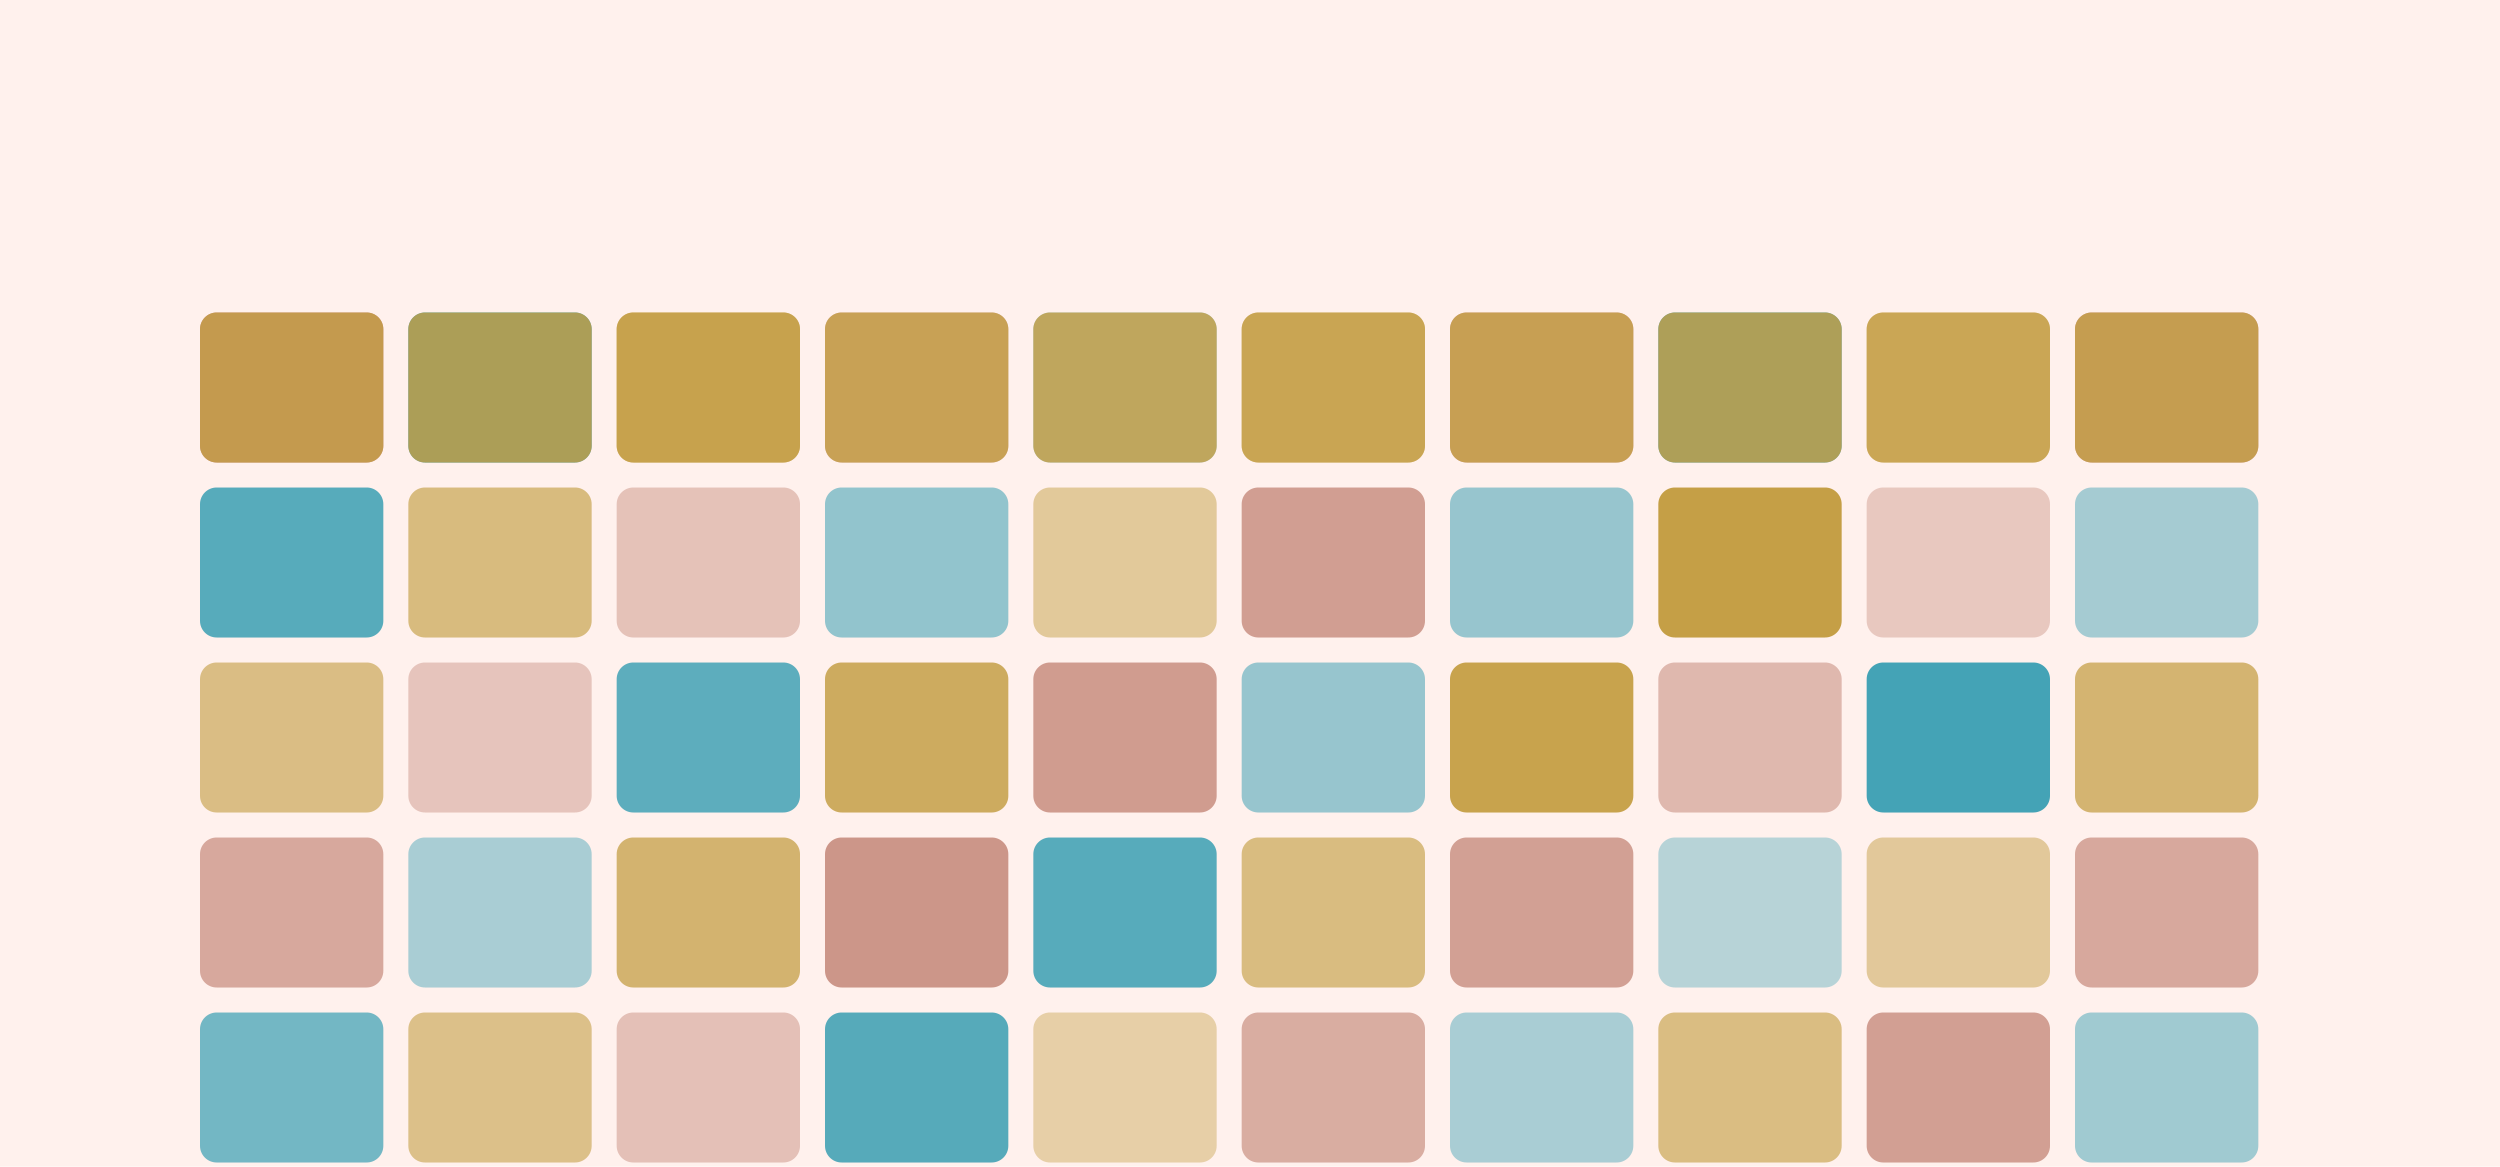
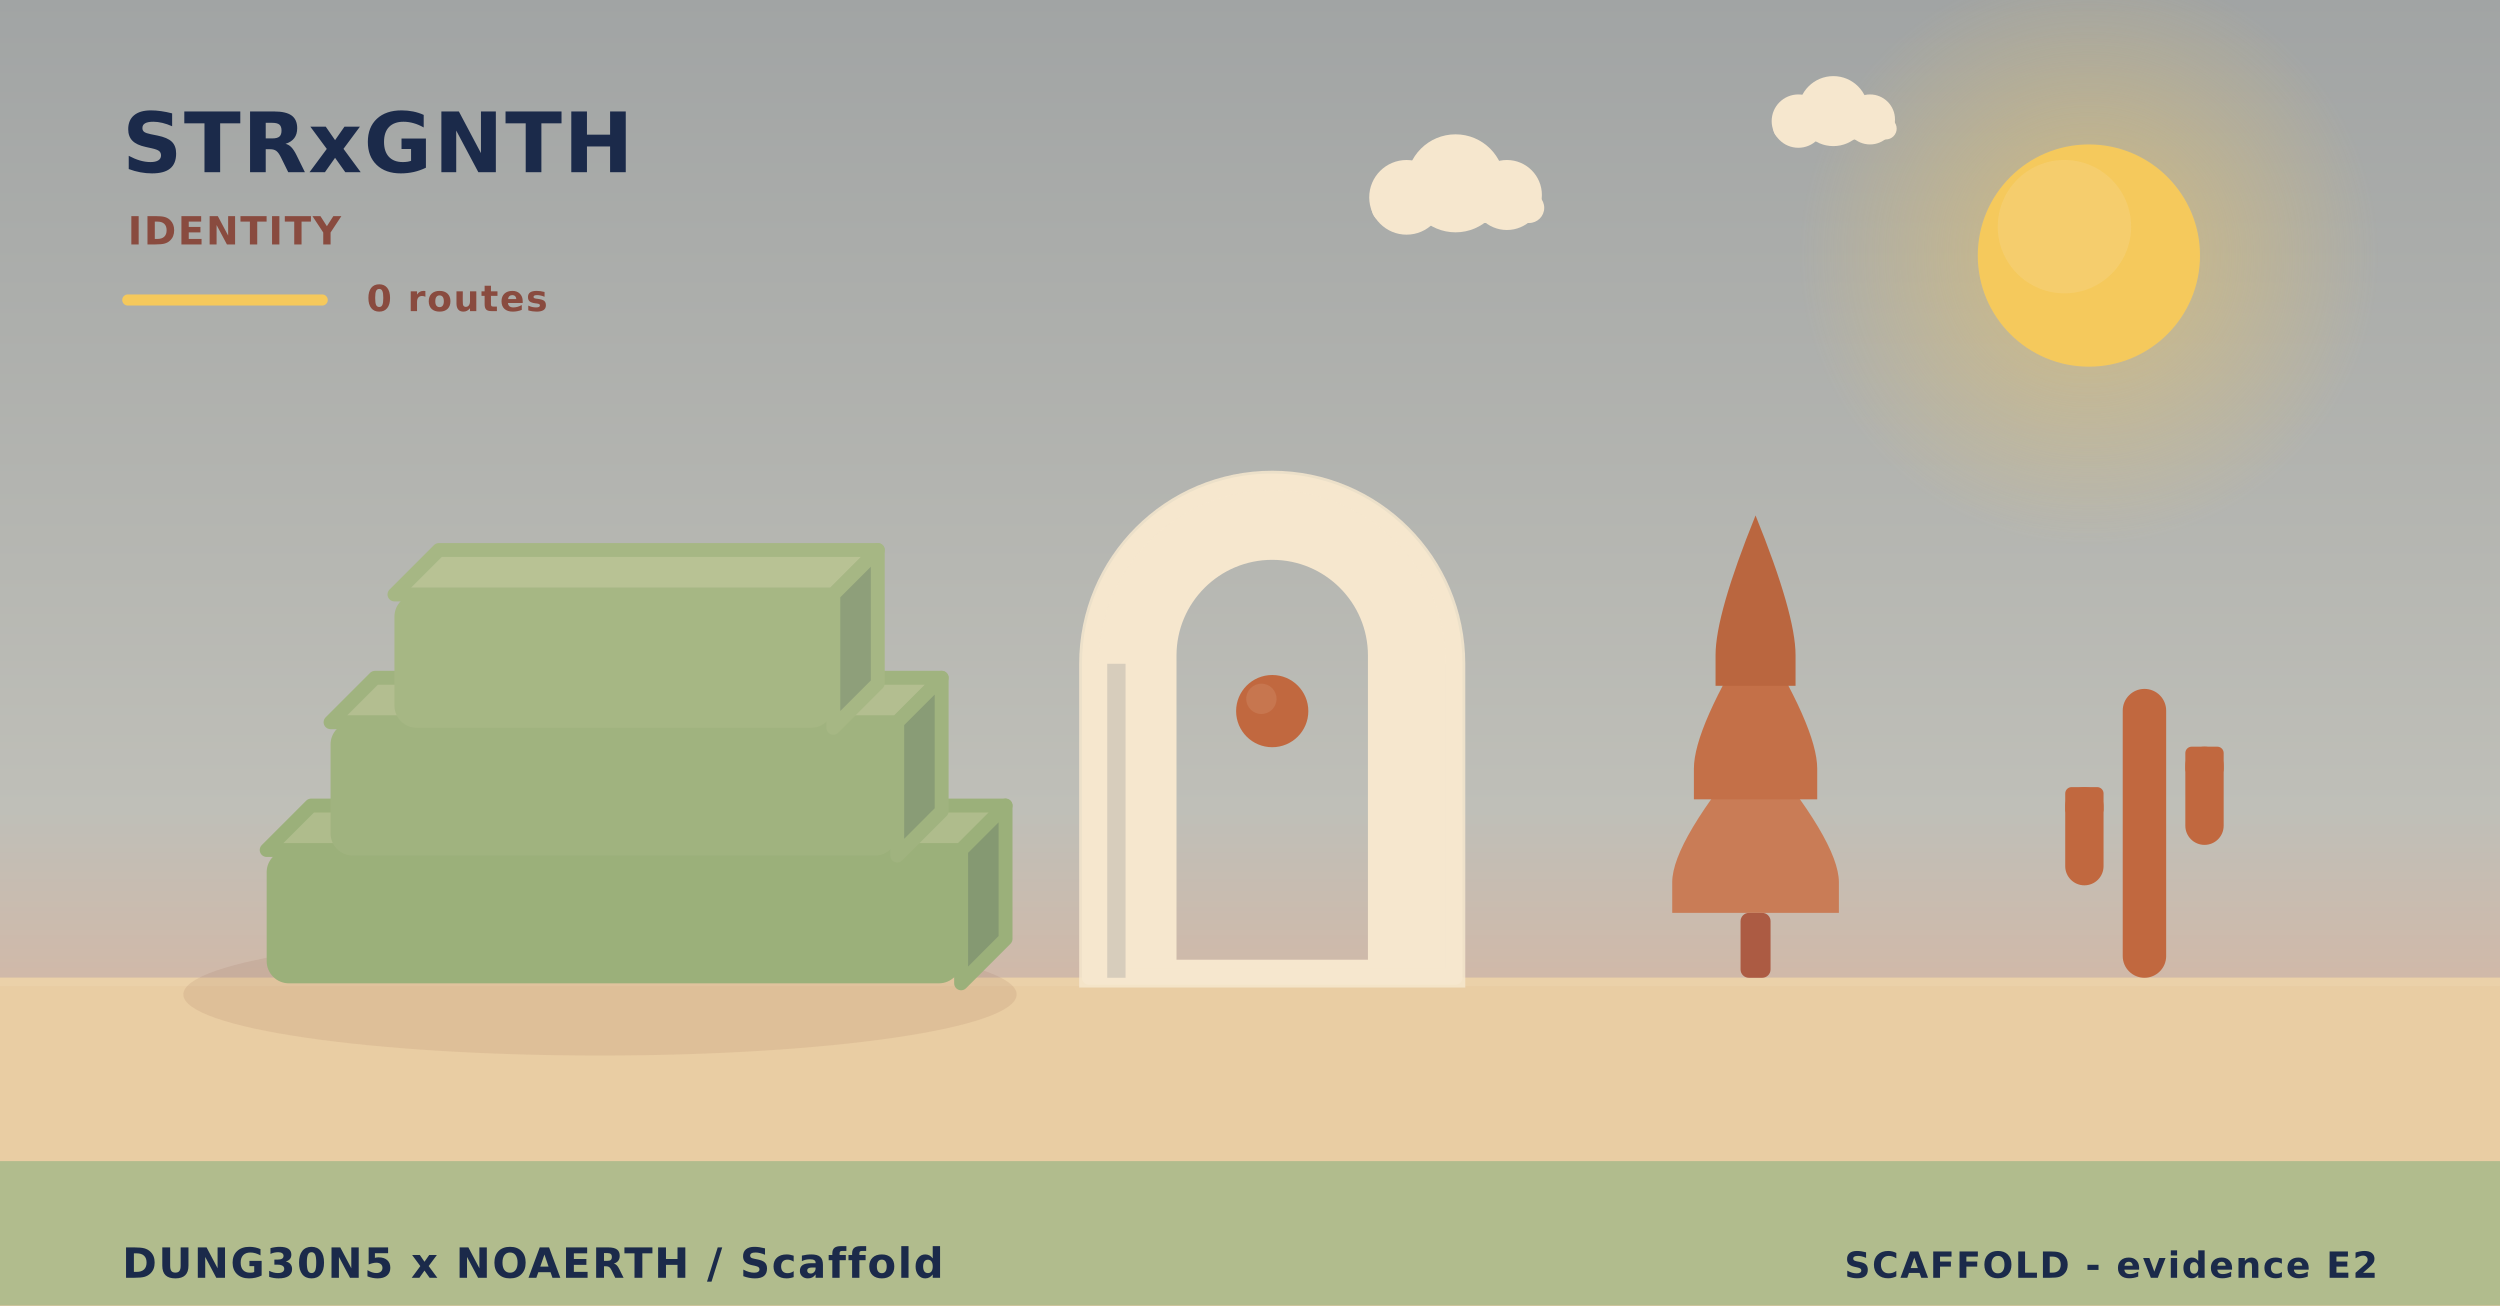
- <svg xmlns="http://www.w3.org/2000/svg" viewBox="0 0 1200 560" width="1200" height="560" role="img" aria-label="STRxGNTH hero">
-   <rect width="1200" height="560" fill="#fff1ed" />
-   <defs>
-     <linearGradient id="gh" x1="0" y1="0" x2="1" y2="1">
-       <stop offset="0%" stop-color="#c78c7e" />
-       <stop offset="100%" stop-color="#389eb2" />
-     </linearGradient>
-   </defs>
-   <rect x="96.00" y="150.00" width="88.00" height="72.00" rx="8.00" fill="#c78c7e" opacity="0.88" />
-   <rect x="196.00" y="150.00" width="88.00" height="72.00" rx="8.00" fill="#389eb2" opacity="0.86" />
-   <rect x="296.00" y="150.00" width="88.00" height="72.00" rx="8.00" fill="#c29b3e" opacity="0.58" />
-   <rect x="396.00" y="150.00" width="88.00" height="72.00" rx="8.00" fill="#c78c7e" opacity="0.55" />
-   <rect x="496.00" y="150.00" width="88.00" height="72.00" rx="8.00" fill="#389eb2" opacity="0.38" />
-   <rect x="596.00" y="150.00" width="88.00" height="72.00" rx="8.00" fill="#c29b3e" opacity="0.42" />
-   <rect x="696.00" y="150.00" width="88.00" height="72.00" rx="8.00" fill="#c78c7e" opacity="0.65" />
-   <rect x="796.00" y="150.00" width="88.00" height="72.00" rx="8.00" fill="#389eb2" opacity="0.81" />
-   <rect x="896.00" y="150.00" width="88.00" height="72.00" rx="8.00" fill="#c29b3e" opacity="0.36" />
-   <rect x="996.00" y="150.00" width="88.00" height="72.00" rx="8.00" fill="#c78c7e" opacity="0.77" />
-   <rect x="96.00" y="234.00" width="88.00" height="72.00" rx="8.00" fill="#389eb2" opacity="0.84" />
-   <rect x="196.00" y="234.00" width="88.00" height="72.00" rx="8.00" fill="#c29b3e" opacity="0.63" />
-   <rect x="296.00" y="234.00" width="88.00" height="72.00" rx="8.00" fill="#c78c7e" opacity="0.47" />
-   <rect x="396.00" y="234.00" width="88.00" height="72.00" rx="8.00" fill="#389eb2" opacity="0.55" />
-   <rect x="496.00" y="234.00" width="88.00" height="72.00" rx="8.00" fill="#c29b3e" opacity="0.47" />
-   <rect x="596.00" y="234.00" width="88.00" height="72.00" rx="8.00" fill="#c78c7e" opacity="0.82" />
-   <rect x="696.00" y="234.00" width="88.00" height="72.00" rx="8.00" fill="#389eb2" opacity="0.52" />
-   <rect x="796.00" y="234.00" width="88.00" height="72.00" rx="8.00" fill="#c29b3e" opacity="0.95" />
-   <rect x="896.00" y="234.00" width="88.00" height="72.00" rx="8.00" fill="#c78c7e" opacity="0.41" />
-   <rect x="996.00" y="234.00" width="88.00" height="72.00" rx="8.00" fill="#389eb2" opacity="0.45" />
-   <rect x="96.00" y="318.00" width="88.00" height="72.00" rx="8.00" fill="#c29b3e" opacity="0.60" />
-   <rect x="196.00" y="318.00" width="88.00" height="72.00" rx="8.00" fill="#c78c7e" opacity="0.44" />
-   <rect x="296.00" y="318.00" width="88.00" height="72.00" rx="8.00" fill="#389eb2" opacity="0.81" />
-   <rect x="396.00" y="318.00" width="88.00" height="72.00" rx="8.00" fill="#c29b3e" opacity="0.81" />
-   <rect x="496.00" y="318.00" width="88.00" height="72.00" rx="8.00" fill="#c78c7e" opacity="0.84" />
-   <rect x="596.00" y="318.00" width="88.00" height="72.00" rx="8.00" fill="#389eb2" opacity="0.52" />
-   <rect x="696.00" y="318.00" width="88.00" height="72.00" rx="8.00" fill="#c29b3e" opacity="0.91" />
-   <rect x="796.00" y="318.00" width="88.00" height="72.00" rx="8.00" fill="#c78c7e" opacity="0.57" />
-   <rect x="896.00" y="318.00" width="88.00" height="72.00" rx="8.00" fill="#389eb2" opacity="0.94" />
-   <rect x="996.00" y="318.00" width="88.00" height="72.00" rx="8.00" fill="#c29b3e" opacity="0.71" />
-   <rect x="96.00" y="402.00" width="88.00" height="72.00" rx="8.00" fill="#c78c7e" opacity="0.72" />
-   <rect x="196.00" y="402.00" width="88.00" height="72.00" rx="8.00" fill="#389eb2" opacity="0.43" />
-   <rect x="296.00" y="402.00" width="88.00" height="72.00" rx="8.00" fill="#c29b3e" opacity="0.72" />
-   <rect x="396.00" y="402.00" width="88.00" height="72.00" rx="8.00" fill="#c78c7e" opacity="0.90" />
-   <rect x="496.00" y="402.00" width="88.00" height="72.00" rx="8.00" fill="#389eb2" opacity="0.84" />
-   <rect x="596.00" y="402.00" width="88.00" height="72.00" rx="8.00" fill="#c29b3e" opacity="0.62" />
-   <rect x="696.00" y="402.00" width="88.00" height="72.00" rx="8.00" fill="#c78c7e" opacity="0.80" />
-   <rect x="796.00" y="402.00" width="88.00" height="72.00" rx="8.00" fill="#389eb2" opacity="0.36" />
-   <rect x="896.00" y="402.00" width="88.00" height="72.00" rx="8.00" fill="#c29b3e" opacity="0.48" />
-   <rect x="996.00" y="402.00" width="88.00" height="72.00" rx="8.00" fill="#c78c7e" opacity="0.72" />
-   <rect x="96.00" y="486.00" width="88.00" height="72.00" rx="8.00" fill="#389eb2" opacity="0.70" />
-   <rect x="196.00" y="486.00" width="88.00" height="72.00" rx="8.00" fill="#c29b3e" opacity="0.57" />
-   <rect x="296.00" y="486.00" width="88.00" height="72.00" rx="8.00" fill="#c78c7e" opacity="0.49" />
-   <rect x="396.00" y="486.00" width="88.00" height="72.00" rx="8.00" fill="#389eb2" opacity="0.85" />
-   <rect x="496.00" y="486.00" width="88.00" height="72.00" rx="8.00" fill="#c29b3e" opacity="0.40" />
-   <rect x="596.00" y="486.00" width="88.00" height="72.00" rx="8.00" fill="#c78c7e" opacity="0.68" />
-   <rect x="696.00" y="486.00" width="88.00" height="72.00" rx="8.00" fill="#389eb2" opacity="0.43" />
-   <rect x="796.00" y="486.00" width="88.00" height="72.00" rx="8.00" fill="#c29b3e" opacity="0.61" />
-   <rect x="896.00" y="486.00" width="88.00" height="72.00" rx="8.00" fill="#c78c7e" opacity="0.81" />
-   <rect x="996.00" y="486.00" width="88.00" height="72.00" rx="8.00" fill="#389eb2" opacity="0.48" />
+ <svg xmlns="http://www.w3.org/2000/svg" width="900" height="470" viewBox="0 0 900 470" role="img" aria-label="STRxGNTH - identity">
+   <linearGradient id="skyh" x1="0" y1="0" x2="0" y2="1">
+     <stop offset="0" stop-color="#a1a4a4" />
+     <stop offset="0.62" stop-color="#bfbfb8" />
+     <stop offset="1" stop-color="#f3ad8a" />
+   </linearGradient>
+   <rect width="900" height="470" fill="url(#skyh)" />
+   <radialGradient id="sunh">
+     <stop offset="0.35" stop-color="#f5c95c" stop-opacity="0.34" />
+     <stop offset="1" stop-color="#f5c95c" stop-opacity="0" />
+   </radialGradient>
+   <circle cx="752" cy="92" r="104" fill="url(#sunh)" />
+   <circle cx="752" cy="92" r="40" fill="#f5c95c" />
+   <circle cx="743.2" cy="81.6" r="24" fill="#f5d27e" opacity="0.5" />
  <g>
-     <rect x="96.00" y="150.00" width="88.00" height="72.00" rx="8.00" fill="#c29b3e" opacity="0.80" />
-     <animate attributeName="opacity" values="0.25;1.0;0.25" dur="10.133s" begin="2.68s" repeatCount="indefinite" />
+     <circle cx="524" cy="66" r="17.64" fill="#f6e7ce" />
+     <circle cx="506.36" cy="71.04" r="13.44" fill="#f6e7ce" />
+     <circle cx="542.48" cy="70.2" r="12.6" fill="#f6e7ce" />
+     <rect x="493.76" y="69.36" width="62.16" height="10.92" rx="5.46" fill="#f6e7ce" />
+     <animateTransform attributeName="transform" type="translate" values="0 0;24 0;0 0" dur="36s" begin="0s" repeatCount="indefinite" />
  </g>
  <g>
-     <rect x="196.00" y="150.00" width="88.00" height="72.00" rx="8.00" fill="#c29b3e" opacity="0.80" />
-     <animate attributeName="opacity" values="0.25;1.0;0.25" dur="10.133s" begin="3.0s" repeatCount="indefinite" />
+     <circle cx="660" cy="40" r="12.6" fill="#f6e7ce" />
+     <circle cx="647.4" cy="43.6" r="9.6" fill="#f6e7ce" />
+     <circle cx="673.2" cy="43" r="9" fill="#f6e7ce" />
+     <rect x="638.4" y="42.4" width="44.4" height="7.8" rx="3.9" fill="#f6e7ce" />
+     <animateTransform attributeName="transform" type="translate" values="0 0;-18 0;0 0" dur="46s" begin="3s" repeatCount="indefinite" />
+   </g>
+   <rect x="0" y="352" width="900" height="118" fill="#e9cda3" />
+   <rect x="0" y="352" width="900" height="3" fill="#ebd1a9" />
+   <text x="44" y="62" font-family="Verdana,DejaVu Sans,sans-serif" font-size="30" font-weight="700" letter-spacing="0.6" fill="#1b2a4a" text-anchor="start">STRxGNTH</text>
+   <text x="46" y="88" font-family="Verdana,DejaVu Sans,sans-serif" font-size="14" font-weight="700" letter-spacing="0.6" fill="#894b3f" text-anchor="start">IDENTITY</text>
+   <rect x="44" y="106" width="74" height="4" rx="2" fill="#f5c95c" />
+   <text x="132" y="112" font-family="Verdana,DejaVu Sans,sans-serif" font-size="13" font-weight="700" letter-spacing="0.6" fill="#894b3f" text-anchor="start">0 routes</text>
+   <ellipse cx="216" cy="358" rx="150" ry="22" fill="rgba(138,90,68,0.11)" />
+   <g>
+     <path d="M96,306 L346,306 L362,290 L112,290 Z" fill="#afbc8c" stroke="#9bb07a" stroke-width="5" stroke-linejoin="round" />
+     <path d="M346,306 L362,290 L362,338 L346,354 Z" fill="#859972" stroke="#9bb07a" stroke-width="5" stroke-linejoin="round" />
+     <rect x="96" y="306" width="250" height="48" rx="8" fill="#9bb07a" />
+     <animateTransform attributeName="transform" type="translate" values="0 10;0 0" dur="0.9s" begin="0s" fill="freeze" />
  </g>
  <g>
-     <rect x="296.00" y="150.00" width="88.00" height="72.00" rx="8.00" fill="#c29b3e" opacity="0.80" />
-     <animate attributeName="opacity" values="0.25;1.0;0.25" dur="10.133s" begin="3.32s" repeatCount="indefinite" />
+     <path d="M119,260 L323,260 L339,244 L135,244 Z" fill="#b3be90" stroke="#a0b37f" stroke-width="5" stroke-linejoin="round" />
+     <path d="M323,260 L339,244 L339,292 L323,308 Z" fill="#899c76" stroke="#a0b37f" stroke-width="5" stroke-linejoin="round" />
+     <rect x="119" y="260" width="204" height="48" rx="8" fill="#a0b37f" />
+     <animateTransform attributeName="transform" type="translate" values="0 10;0 0" dur="0.9s" begin="0.28s" fill="freeze" />
  </g>
  <g>
-     <rect x="396.00" y="150.00" width="88.00" height="72.00" rx="8.00" fill="#c29b3e" opacity="0.80" />
-     <animate attributeName="opacity" values="0.25;1.0;0.25" dur="10.133s" begin="3.64s" repeatCount="indefinite" />
+     <path d="M142,214 L300,214 L316,198 L158,198 Z" fill="#b8c294" stroke="#a6b784" stroke-width="5" stroke-linejoin="round" />
+     <path d="M300,214 L316,198 L316,246 L300,262 Z" fill="#8e9f7a" stroke="#a6b784" stroke-width="5" stroke-linejoin="round" />
+     <rect x="142" y="214" width="158" height="48" rx="8" fill="#a6b784" />
+     <animateTransform attributeName="transform" type="translate" values="0 10;0 0" dur="0.9s" begin="0.56s" fill="freeze" />
  </g>
+   <path d="M392,352 L392,238.96 A66,66 0 0 1 524,238.96 L524,352 Z M421.04,348 L421.04,236 A36.96,36.96 0 0 1 494.96,236 L494.96,348 Z" fill="#f6e7ce" fill-rule="evenodd" stroke="#f6e7ce" stroke-width="5" stroke-linejoin="round" />
+   <path d="M392,352 L392,238.96 A66,66 0 0 1 524,238.96 L524,352 Z" fill="none" stroke="#f6e7ce" stroke-width="7" stroke-linecap="round" opacity="0.85" />
+   <rect x="398.6" y="238.96" width="6.6" height="113.04" fill="#d7cdbc" />
  <g>
-     <rect x="496.00" y="150.00" width="88.00" height="72.00" rx="8.00" fill="#c29b3e" opacity="0.80" />
-     <animate attributeName="opacity" values="0.25;1.0;0.25" dur="10.133s" begin="3.96s" repeatCount="indefinite" />
+     <circle cx="458" cy="256" r="13" fill="#c1683f" />
+     <circle cx="454.1" cy="251.58" r="5.46" fill="#cc815c" opacity="0.55" />
+     <animate attributeName="opacity" values="0.78;1;0.78" dur="5.2s" begin="0s" repeatCount="indefinite" />
  </g>
-   <g>
-     <rect x="596.00" y="150.00" width="88.00" height="72.00" rx="8.00" fill="#c29b3e" opacity="0.80" />
-     <animate attributeName="opacity" values="0.25;1.0;0.25" dur="10.133s" begin="4.28s" repeatCount="indefinite" />
-   </g>
-   <g>
-     <rect x="696.00" y="150.00" width="88.00" height="72.00" rx="8.00" fill="#c29b3e" opacity="0.80" />
-     <animate attributeName="opacity" values="0.25;1.0;0.25" dur="10.133s" begin="4.6s" repeatCount="indefinite" />
-   </g>
-   <g>
-     <rect x="796.00" y="150.00" width="88.00" height="72.00" rx="8.00" fill="#c29b3e" opacity="0.80" />
-     <animate attributeName="opacity" values="0.25;1.0;0.25" dur="10.133s" begin="4.92s" repeatCount="indefinite" />
-   </g>
-   <g>
-     <rect x="896.00" y="150.00" width="88.00" height="72.00" rx="8.00" fill="#c29b3e" opacity="0.80" />
-     <animate attributeName="opacity" values="0.25;1.0;0.25" dur="10.133s" begin="5.24s" repeatCount="indefinite" />
-   </g>
-   <g>
-     <rect x="996.00" y="150.00" width="88.00" height="72.00" rx="8.00" fill="#c29b3e" opacity="0.80" />
-     <animate attributeName="opacity" values="0.25;1.0;0.25" dur="10.133s" begin="5.56s" repeatCount="indefinite" />
-   </g>
+   <rect x="626.6" y="328.64" width="10.8" height="23.36" rx="3" fill="#ac5b43" />
+   <path d="M632,267.32 Q602,302.89 602,317.6 Q602,328.64 602,328.64 L662,328.64 Q662,328.64 662,317.6 Q662,302.89 632,267.32 Z" fill="#c97c56" />
+   <path d="M632,226.44 Q609.8,262.01 609.8,276.72 Q609.8,287.76 609.8,287.76 L654.2,287.76 Q654.2,287.76 654.2,276.72 Q654.2,262.01 632,226.44 Z" fill="#c47048" />
+   <path d="M632,185.56 Q617.6,221.13 617.6,235.84 Q617.6,246.88 617.6,246.88 L646.4,246.88 Q646.4,246.88 646.4,235.84 Q646.4,221.13 632,185.56 Z" fill="#ba663f" />
+   <rect x="764.18" y="248" width="15.64" height="104" rx="7.82" fill="#c1683f" />
+   <rect x="743.48" y="283.36" width="13.8" height="35.36" rx="6.9" fill="#c1683f" />
+   <rect x="743.48" y="283.36" width="13.8" height="10.4" rx="2.3" fill="#c1683f" />
+   <rect x="786.72" y="268.8" width="13.8" height="35.36" rx="6.9" fill="#c1683f" />
+   <rect x="786.72" y="268.8" width="13.8" height="10.4" rx="2.3" fill="#c1683f" />
+   <rect x="0" y="418" width="900" height="52" rx="0" fill="#adbb8b" opacity="0.94" />
+   <text x="44" y="460" font-family="Verdana,DejaVu Sans,sans-serif" font-size="15" font-weight="700" letter-spacing="0.6" fill="#1b2a4a" text-anchor="start">DUNG30N5 x NOAERTH  /  Scaffold</text>
+   <text x="856" y="460" font-family="Verdana,DejaVu Sans,sans-serif" font-size="13" font-weight="700" letter-spacing="0.6" fill="#1b2a4a" text-anchor="end">SCAFFOLD  -  evidence E2</text>
</svg>
